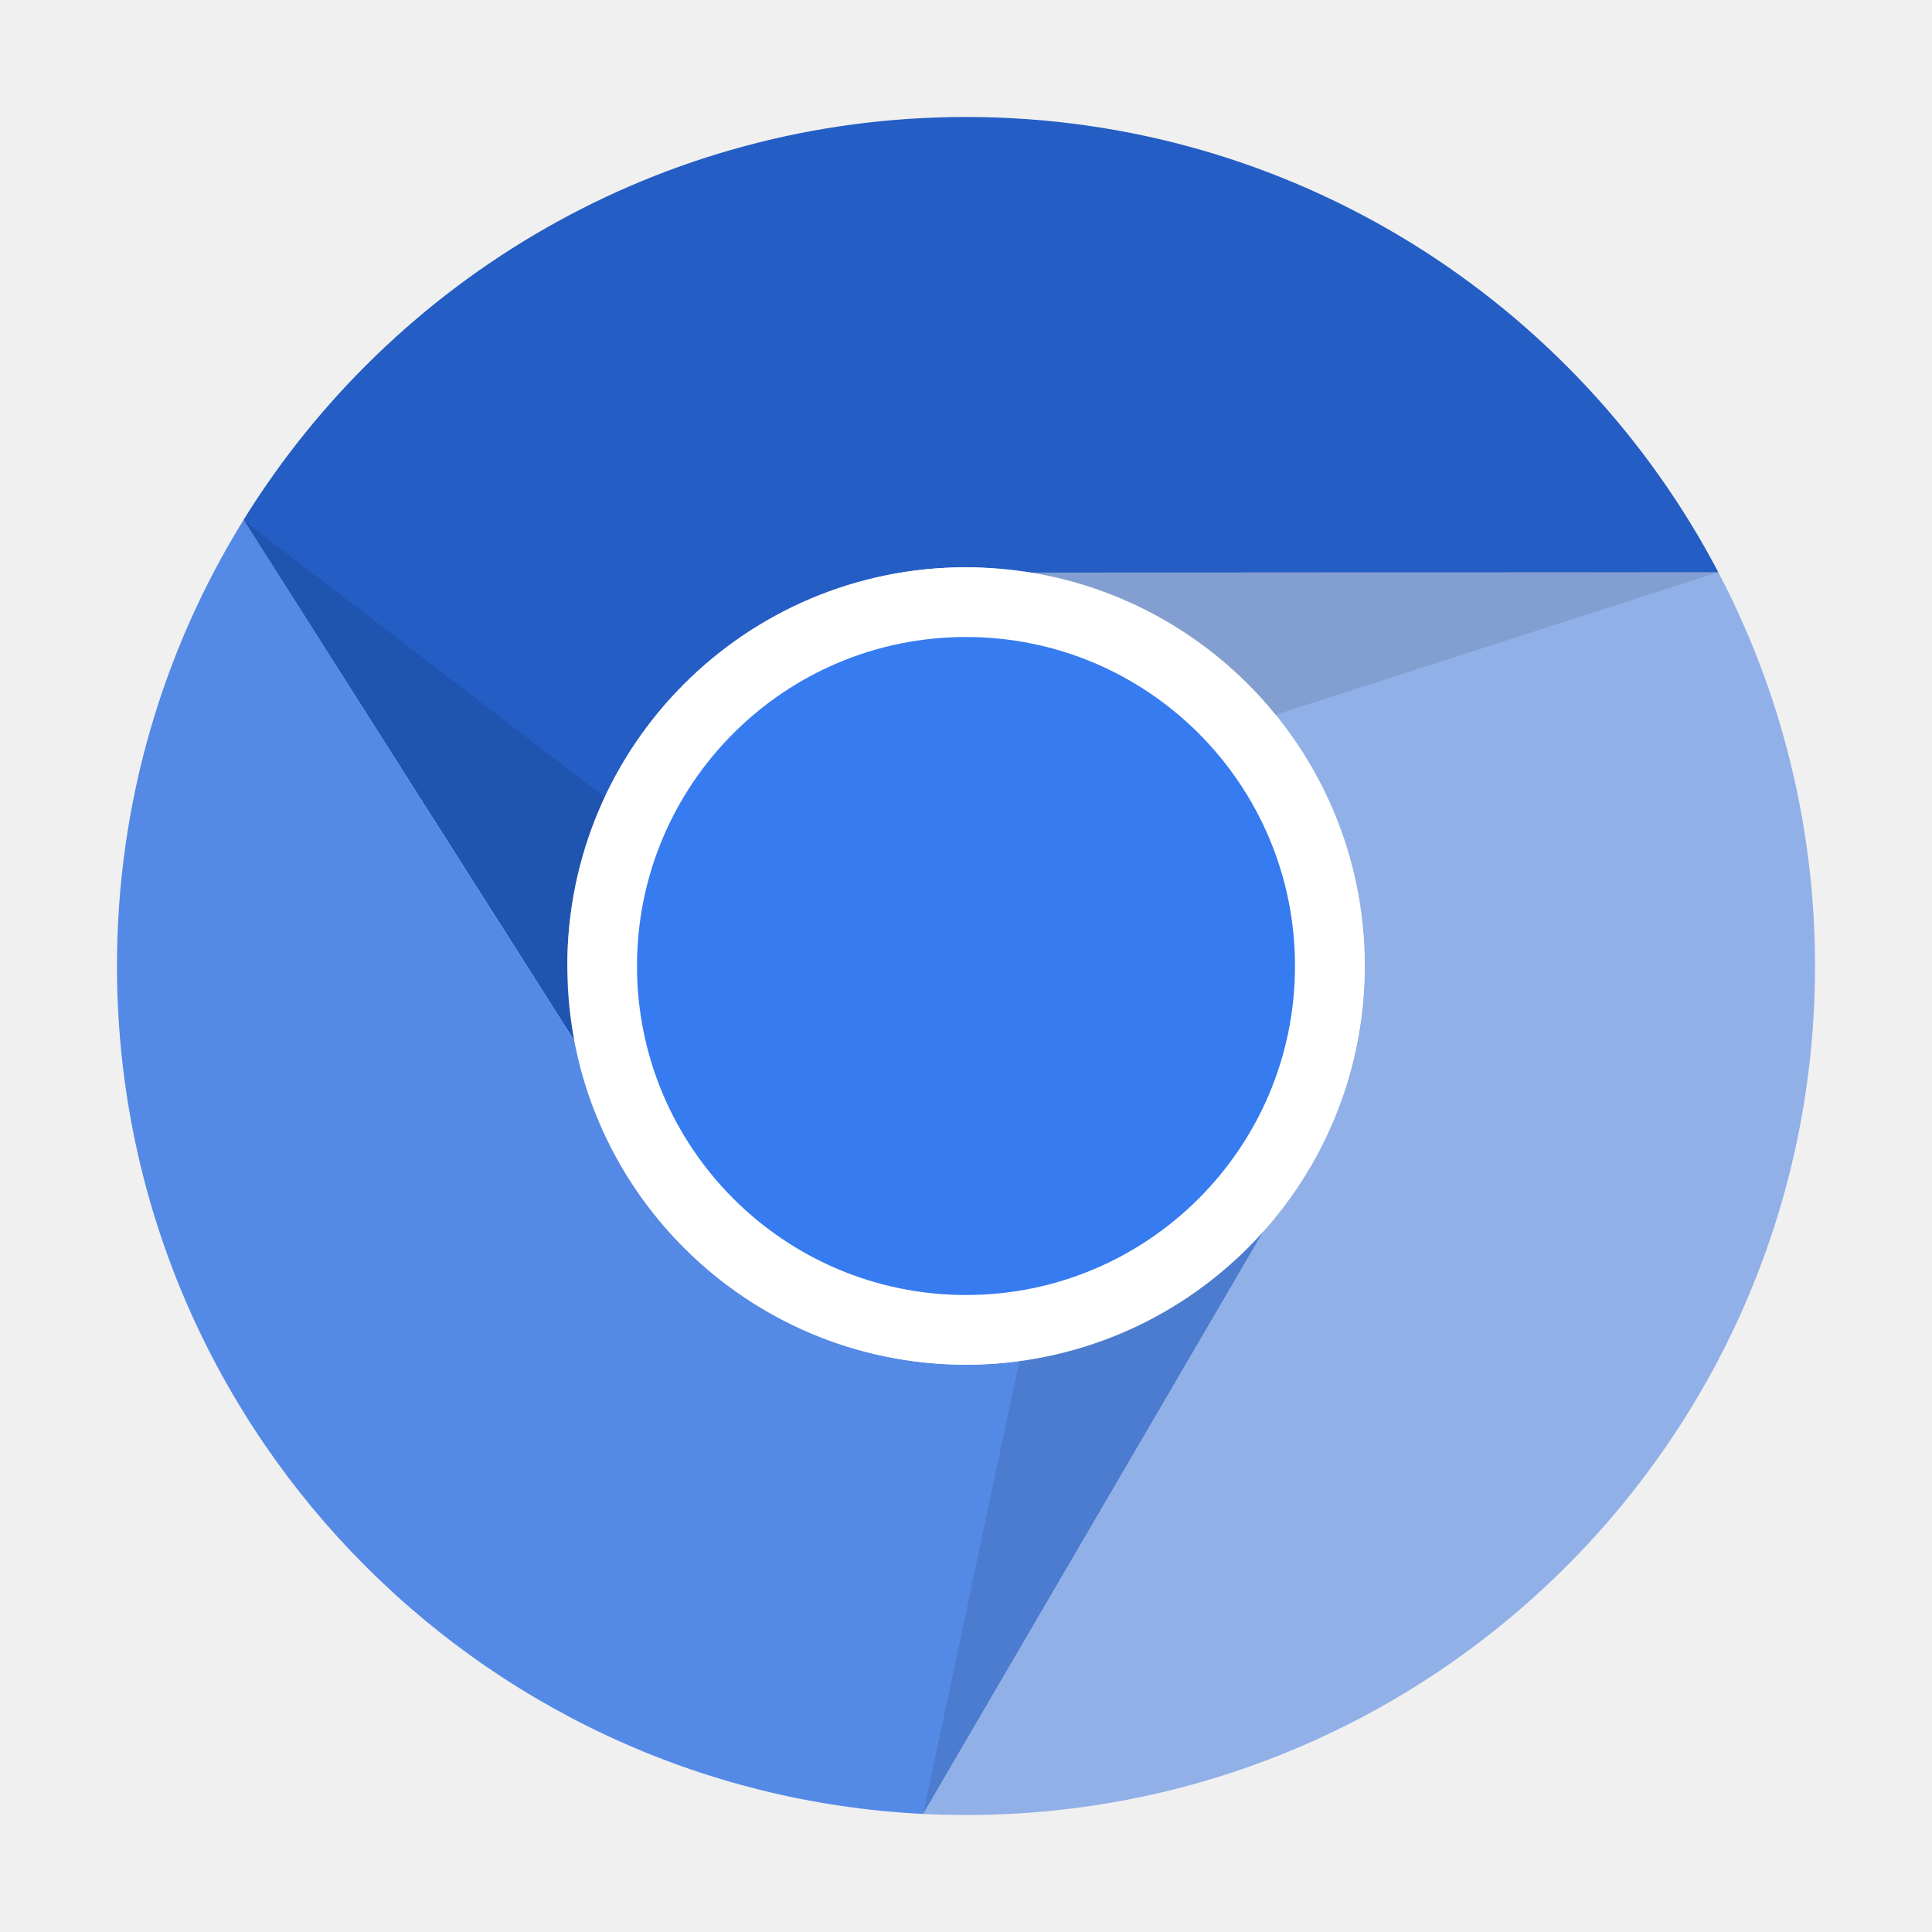
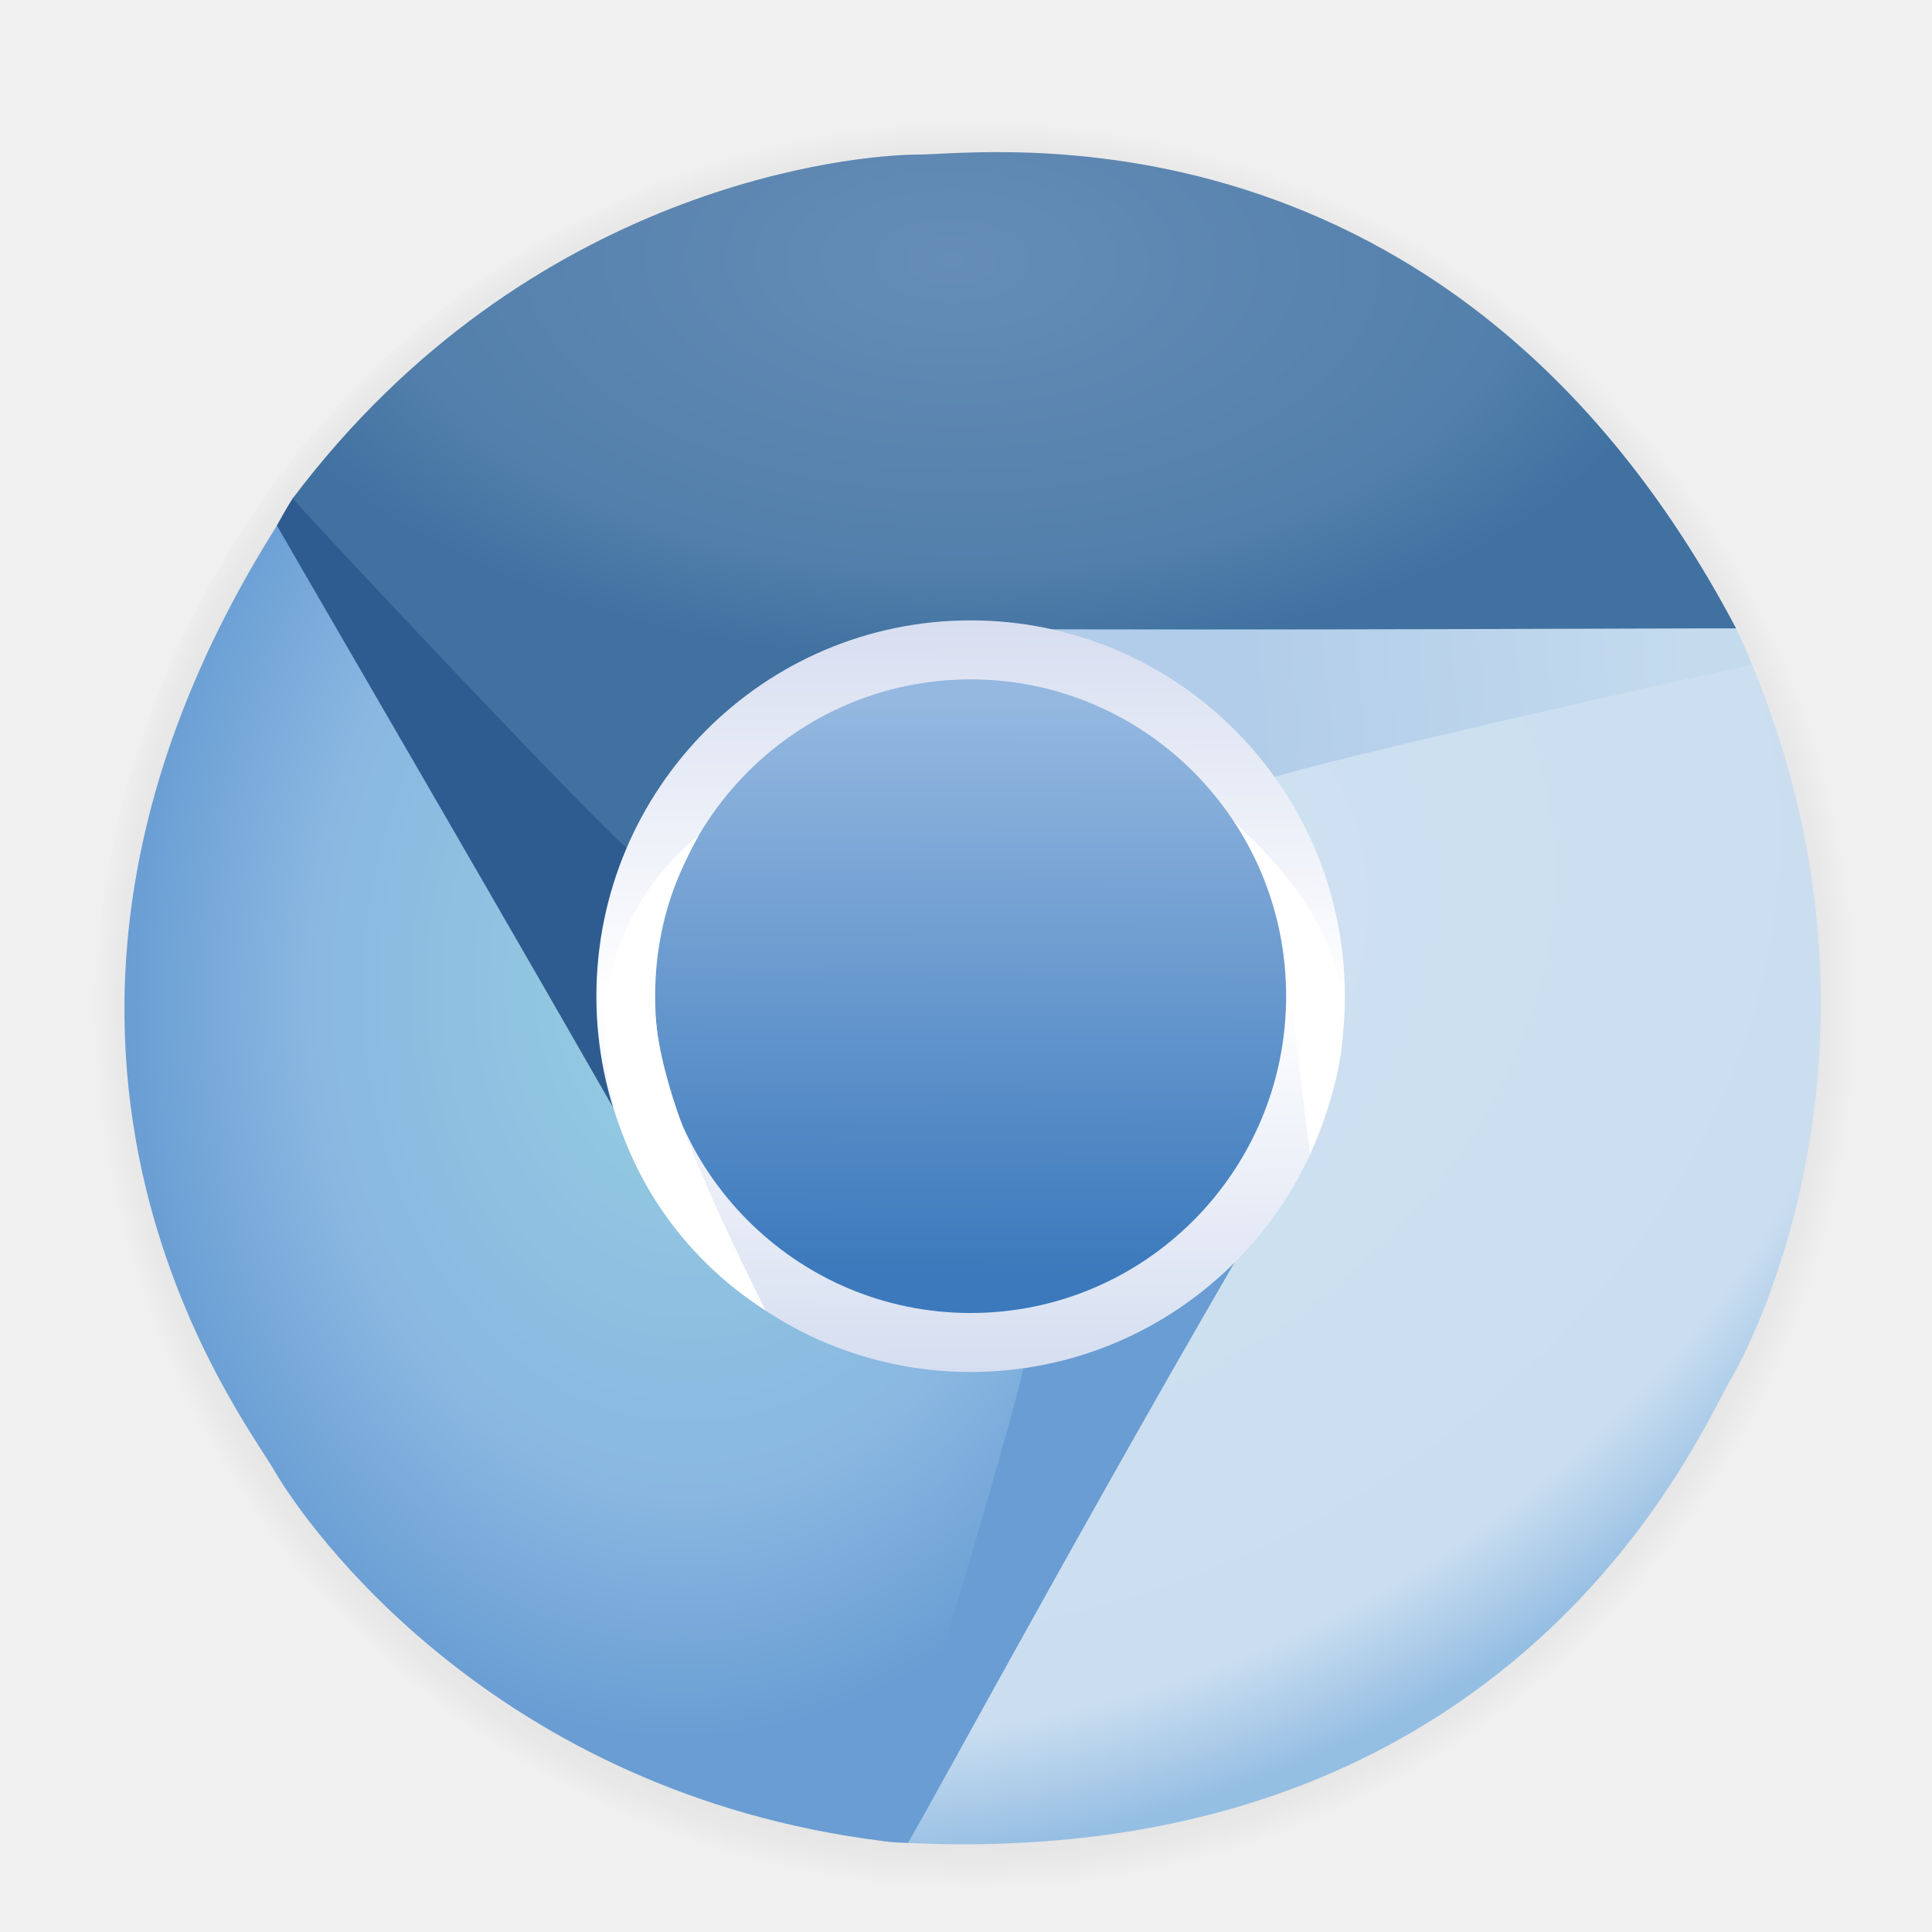
- <svg xmlns="http://www.w3.org/2000/svg" id="svg2" version="1.1" width="512" height="512" viewBox="0 0 512 512">
-   <defs id="defs6">
-     <clipPath id="clipPath3947" clipPathUnits="userSpaceOnUse">
-       <ellipse ry="212.236" rx="203.243" cy="256.471" cx="256.521" id="ellipse3949" style="opacity:1;fill:#ffc82d;fill-opacity:1;stroke:none;stroke-width:0;stroke-linecap:butt;stroke-linejoin:miter;stroke-miterlimit:4;stroke-dasharray:none;stroke-dashoffset:0;stroke-opacity:1" />
-     </clipPath>
-     <clipPath id="clipPath4806" clipPathUnits="userSpaceOnUse">
-       <circle r="211.627" cy="248.915" cx="249.461" id="circle4808" style="opacity:1;fill:#f6c439;fill-opacity:1;stroke:none;stroke-width:0;stroke-linecap:butt;stroke-linejoin:miter;stroke-miterlimit:4;stroke-dasharray:none;stroke-dashoffset:0;stroke-opacity:1" />
-     </clipPath>
-     <clipPath id="clipPath4837" clipPathUnits="userSpaceOnUse">
-       <circle r="207.136" cy="256" cx="256" id="circle4839" style="opacity:1;fill:#0fa15f;fill-opacity:1;stroke:none;stroke-width:0;stroke-linecap:butt;stroke-linejoin:miter;stroke-miterlimit:4;stroke-dasharray:none;stroke-dashoffset:0;stroke-opacity:1" />
-     </clipPath>
-     <clipPath id="clipPath5050" clipPathUnits="userSpaceOnUse">
-       <path id="path5052" d="M 256,45.268 A 210.732,210.732 0 0 0 45.268,256 210.732,210.732 0 0 0 256,466.732 210.732,210.732 0 0 0 466.732,256 210.732,210.732 0 0 0 256,45.268 Z m 0,111.844 A 98.889,98.889 0 0 1 354.889,256 98.889,98.889 0 0 1 256,354.889 98.889,98.889 0 0 1 157.111,256 98.889,98.889 0 0 1 256,157.111 Z" style="opacity:1;fill:#f9f9f9;fill-opacity:1;stroke:none;stroke-width:0;stroke-linecap:butt;stroke-linejoin:miter;stroke-miterlimit:4;stroke-dasharray:none;stroke-dashoffset:0;stroke-opacity:1" />
-     </clipPath>
-     <clipPath id="clipPath5127" clipPathUnits="userSpaceOnUse">
-       <path id="path5129" d="M 256,45.268 A 210.732,210.732 0 0 0 45.268,256 210.732,210.732 0 0 0 256,466.732 210.732,210.732 0 0 0 466.732,256 210.732,210.732 0 0 0 256,45.268 Z m 0,111.844 A 98.889,98.889 0 0 1 354.889,256 98.889,98.889 0 0 1 256,354.889 98.889,98.889 0 0 1 157.111,256 98.889,98.889 0 0 1 256,157.111 Z" style="opacity:1;fill:#f9f9f9;fill-opacity:1;stroke:none;stroke-width:0;stroke-linecap:butt;stroke-linejoin:miter;stroke-miterlimit:4;stroke-dasharray:none;stroke-dashoffset:0;stroke-opacity:1" />
-     </clipPath>
+ <svg xmlns="http://www.w3.org/2000/svg" xmlns:xlink="http://www.w3.org/1999/xlink" version="1.1" width="256" height="256" id="svg3039">
+   <defs id="defs3043">
+     <linearGradient id="linearGradient3803">
+       <stop style="stop-color:#d7def0;stop-opacity:1;" offset="0" id="stop3805" />
+       <stop id="stop3811" offset="0.5" style="stop-color:#ffffff;stop-opacity:1" />
+       <stop style="stop-color:#d5def0;stop-opacity:1" offset="1" id="stop3807" />
+     </linearGradient>
+     <linearGradient id="linearGradient3776">
+       <stop id="stop3778" offset="0" style="stop-color:#b2cde9;stop-opacity:1" />
+       <stop id="stop3780" offset="1" style="stop-color:#c4dbee;stop-opacity:1" />
+     </linearGradient>
+     <linearGradient id="linearGradient3750">
+       <stop id="stop3752" offset="0" style="stop-color:#d0e2f1;stop-opacity:1" />
+       <stop style="stop-color:#cadef0;stop-opacity:1" offset="0.856" id="stop3756" />
+       <stop id="stop3754" offset="1" style="stop-color:#95bee3;stop-opacity:1" />
+     </linearGradient>
+     <linearGradient id="linearGradient3708">
+       <stop style="stop-color:#658db6;stop-opacity:1" offset="0" id="stop3710" />
+       <stop id="stop3716" offset="0.768" style="stop-color:#527fab;stop-opacity:1;" />
+       <stop style="stop-color:#4071a0;stop-opacity:1" offset="1" id="stop3712" />
+     </linearGradient>
+     <linearGradient id="linearGradient3698">
+       <stop style="stop-color:#96d0e1;stop-opacity:1" offset="0" id="stop3700" />
+       <stop id="stop3706" offset="0.678" style="stop-color:#89b7e1;stop-opacity:1" />
+       <stop style="stop-color:#699dd3;stop-opacity:1" offset="1" id="stop3702" />
+     </linearGradient>
+     <linearGradient id="linearGradient3647">
+       <stop style="stop-color:#3b79bc;stop-opacity:1;" offset="0" id="stop3649" />
+       <stop style="stop-color:#94b8e0;stop-opacity:1" offset="1" id="stop3651" />
+     </linearGradient>
+     <linearGradient id="linearGradient3588">
+       <stop style="stop-color:#ffffff;stop-opacity:1" offset="0" id="stop3590" />
+       <stop style="stop-color:#000000;stop-opacity:0;" offset="1" id="stop3592" />
+     </linearGradient>
+     <radialGradient xlink:href="#linearGradient3588" id="radialGradient3594" cx="-118.78" cy="121.492" fx="-118.78" fy="121.492" r="25.492" gradientUnits="userSpaceOnUse" gradientTransform="matrix(0.02177942,-0.9574359,0.9787233,0.02221687,-235.0993,5.068445)" />
+     <linearGradient xlink:href="#linearGradient3647" id="linearGradient3653" x1="-397.813" y1="149.188" x2="-397.559" y2="51.356" gradientUnits="userSpaceOnUse" />
+     <radialGradient xlink:href="#linearGradient3698" id="radialGradient3704" cx="-383.275" cy="217.91" fx="-383.275" fy="217.91" r="59.402" gradientTransform="matrix(-1.286157,-0.08596317,0.1145368,-1.713676,-425.0198,469.501)" gradientUnits="userSpaceOnUse" />
+     <radialGradient xlink:href="#linearGradient3708" id="radialGradient3714" cx="-123.5" cy="-11.571" fx="-123.5" fy="-11.571" r="95.627" gradientTransform="matrix(-0.00756512,0.557514,-1.031459,-0.01398286,113.2397,103.212)" gradientUnits="userSpaceOnUse" />
+     <radialGradient xlink:href="#linearGradient3750" id="radialGradient3748" cx="-94.873" cy="165.273" fx="-94.873" fy="165.273" r="60.481" gradientTransform="matrix(0.8129388,1.6998,-2.151909,1.029162,564.3949,118.4792)" gradientUnits="userSpaceOnUse" />
+     <linearGradient xlink:href="#linearGradient3776" id="linearGradient3774" x1="162.071" y1="85.24" x2="220.761" y2="78.876" gradientUnits="userSpaceOnUse" gradientTransform="translate(3.391713,7.418629)" />
+     <linearGradient xlink:href="#linearGradient3803" id="linearGradient3809" x1="-382.041" y1="37.281" x2="-381.394" y2="165.567" gradientUnits="userSpaceOnUse" />
  </defs>
-   <path style="opacity:1;fill:#91b0e8;fill-opacity:1;stroke:none;stroke-width:0;stroke-linecap:butt;stroke-linejoin:miter;stroke-miterlimit:4;stroke-dasharray:none;stroke-dashoffset:0;stroke-opacity:1" d="m 455.383,151.674 c -315.144,251.773 -157.572,125.886 0,0 z m 0,0 -182.158,0.071 c 50.16,8.226 88.436,51.767 88.436,104.256 -0.037,25.814 -9.522,50.721 -26.666,70.02 l -90.34,154.696 c 3.758,0.187 7.54,0.284 11.344,0.284 124.264,4.4e-4 225,-100.736 225,-225 1.4e-4,-37.655 -9.265,-73.14 -25.617,-104.326 z" id="path4797" />
-   <path style="fill:#245dc4;fill-opacity:1;stroke-width:1.191" clip-path="none" d="M 256,31 C 175.107,31 104.196,73.696 64.543,137.775 L 152.345,276.051 C 152.752,282.632 150.344,256.473 150.339,256 150.339,197.645 197.645,150.339 256,150.339 c 5.479,0.044 10.946,0.514 16.351,1.406 l 183.032,-0.071 C 417.774,79.944 342.609,31 256,31 Z M 64.516,137.818 c -54.566,261.009 -27.283,130.505 0,0 z" id="path3923" />
-   <path style="fill:#548ae6;fill-opacity:1;stroke-width:1.191" clip-path="none" d="M 64.543,137.775 C 43.283,172.131 31,212.629 31,256 31,376.46 125.663,474.807 244.656,480.716 L 334.996,326.02 C 314.971,348.649 286.217,361.623 256,361.661 205.409,361.619 161.946,325.723 152.345,276.051 Z" id="path3923-1" />
-   <circle style="opacity:1;fill:#ffffff;fill-opacity:1;stroke:none;stroke-width:0;stroke-linecap:butt;stroke-linejoin:miter;stroke-miterlimit:4;stroke-dasharray:none;stroke-dashoffset:0;stroke-opacity:1" id="path4162" cx="256" cy="256" r="105.662" />
-   <circle style="opacity:1;fill:#367bf0;fill-opacity:1;stroke:none;stroke-width:0;stroke-linecap:butt;stroke-linejoin:miter;stroke-miterlimit:4;stroke-dasharray:none;stroke-dashoffset:0;stroke-opacity:1" id="path3956" cx="256" cy="256" clip-path="none" r="87.188" />
-   <path style="opacity:0.1;fill:#000000;fill-opacity:1;stroke:none;stroke-width:0;stroke-linecap:butt;stroke-linejoin:miter;stroke-miterlimit:4;stroke-dasharray:none;stroke-dashoffset:0;stroke-opacity:1" d="m 76.52,145.275 82.559,129.439 31.779,-41.824 -114.338,-87.615 z m 366.238,12.965 -170.861,0.098 18.789,48.891 152.072,-48.988 z m -164.344,152.508 -33.041,155.738 84.555,-144.809 -51.514,-10.93 z" id="rect5020-5-5" clip-path="url(#clipPath5127)" transform="matrix(1.067705,0,0,1.067705,-17.33241,-17.33241)" />
+   <path style="fill:url(#radialGradient3594);fill-opacity:1;fill-rule:nonzero;stroke:none" id="path2814" d="m -92.746,122.576 a 25.492,25.492 0 1 1 -50.983,0 25.492,25.492 0 1 1 50.983,0 z" transform="matrix(4.680851,0,0,4.797872,685.1048,-449.6995)" />
+   <path style="fill:url(#linearGradient3774);fill-opacity:1;fill-rule:nonzero;stroke:none" d="m 232.173,88.12 c 0,15.674 -19.791,34.932 -45.844,34.932 -26.053,0 -59.922,-16.081 -59.922,-31.755 0,-15.674 21.12,-28.38 47.172,-28.38 19.903,0 46.361,18.293 56.46,20.352 0.792,1.711 1.369,2.925 2.134,4.852 z" id="path3655" />
+   <path style="fill:#2e5c91;fill-opacity:1;fill-rule:nonzero;stroke:none" d="m 38.822,65.972 c 12.381,-9.611 35.315,-1.245 51.29,19.335 15.975,20.58 17.695,51.065 5.313,60.676 -12.381,9.611 -34.176,-5.292 -50.151,-25.872 -12.204,-15.722 -4.051,-41.191 -8.616,-50.431 0.616,-1.122 1.382,-2.457 2.164,-3.709 z" id="path3655-4-8" />
+   <path style="fill:url(#radialGradient3714);fill-opacity:1;fill-rule:nonzero;stroke:none" d="m 230.043,83.262 c -7.008,-0.033 -61.07,0.29 -107.666,0.065 -17.371,5.108 -31.705,13.259 -39.182,29.155 -5.336,-4.542 -40.746,-42.216 -44.407,-46.441 31.39,-41.649 74.528,-45.559 82.915,-45.559 8.387,0 70.644,-8.632 108.339,62.78 z" id="path3596" />
+   <path style="fill:#699dd3;fill-opacity:1;fill-rule:nonzero;stroke:none" d="m 117.125,243.968 c -12.498,-9.459 -14.575,-36.939 1.146,-57.714 15.722,-20.774 41.036,-34.948 53.534,-25.489 12.498,9.459 7.448,38.967 -8.274,59.741 -12.01,15.87 -35.491,16.885 -43.227,23.695 -1.239,-0.045 -1.955,-0.06 -3.18,-0.234 z" id="path3655-4" />
+   <path style="fill:url(#radialGradient3748);fill-opacity:1;fill-rule:nonzero;stroke:none" d="m 120.303,244.201 c 3.584,-6.023 28.859,-52.899 52.691,-92.939 4.411,-17.561 5.347,-33.642 -4.558,-48.15 6.622,-2.294 58.239,-13.976 63.737,-14.988 19.966,48.18 1.45,87.338 -2.805,94.566 -4.255,7.228 -28.402,65.257 -109.065,61.511 z" id="path3596-1" />
+   <path style="fill:url(#radialGradient3704);fill-opacity:1;fill-rule:nonzero;stroke:none" d="m 36.697,69.643 c 3.469,6.09 30.723,52.78 53.779,93.273 13.094,12.505 27.685,19.485 45.192,18.033 -1.274,6.891 -16.629,57.75 -18.464,63.031 -51.756,-6.422 -76.67,-41.855 -80.855,-49.123 -4.185,-7.269 -42.73,-56.915 0.348,-125.214 z" id="path3596-1-7" />
+   <path transform="matrix(0.7729474,0,0,0.776191,435.9065,53.27571)" style="fill:url(#linearGradient3653);fill-opacity:1;stroke:url(#linearGradient3809);stroke-width:10.07;stroke-miterlimit:4;stroke-opacity:1" d="m -338.441,101.424 c 0,32.65 -26.468,59.119 -59.119,59.119 -32.65,0 -59.119,-26.468 -59.119,-59.119 0,-32.65 26.468,-59.119 59.119,-59.119 32.65,0 59.119,26.468 59.119,59.119 z" id="path3645" />
+   <path style="fill:#ffffff;fill-opacity:1;fill-rule:nonzero;stroke:none" d="m 163.546,108.896 c 18.53,17.098 16.033,29.558 10.062,44 -3.109,-22.25 -2.345,-32.427 -10.062,-44 z" id="rect3782" />
+   <path style="fill:#ffffff;fill-opacity:1;fill-rule:nonzero;stroke:none" d="m 101.421,173.639 c -22.646,-14.473 -29.81,-45.72 -8.813,-62.99 -10.848,19.775 -6.225,32.399 8.813,62.99 z" id="rect3782-4" />
</svg>
